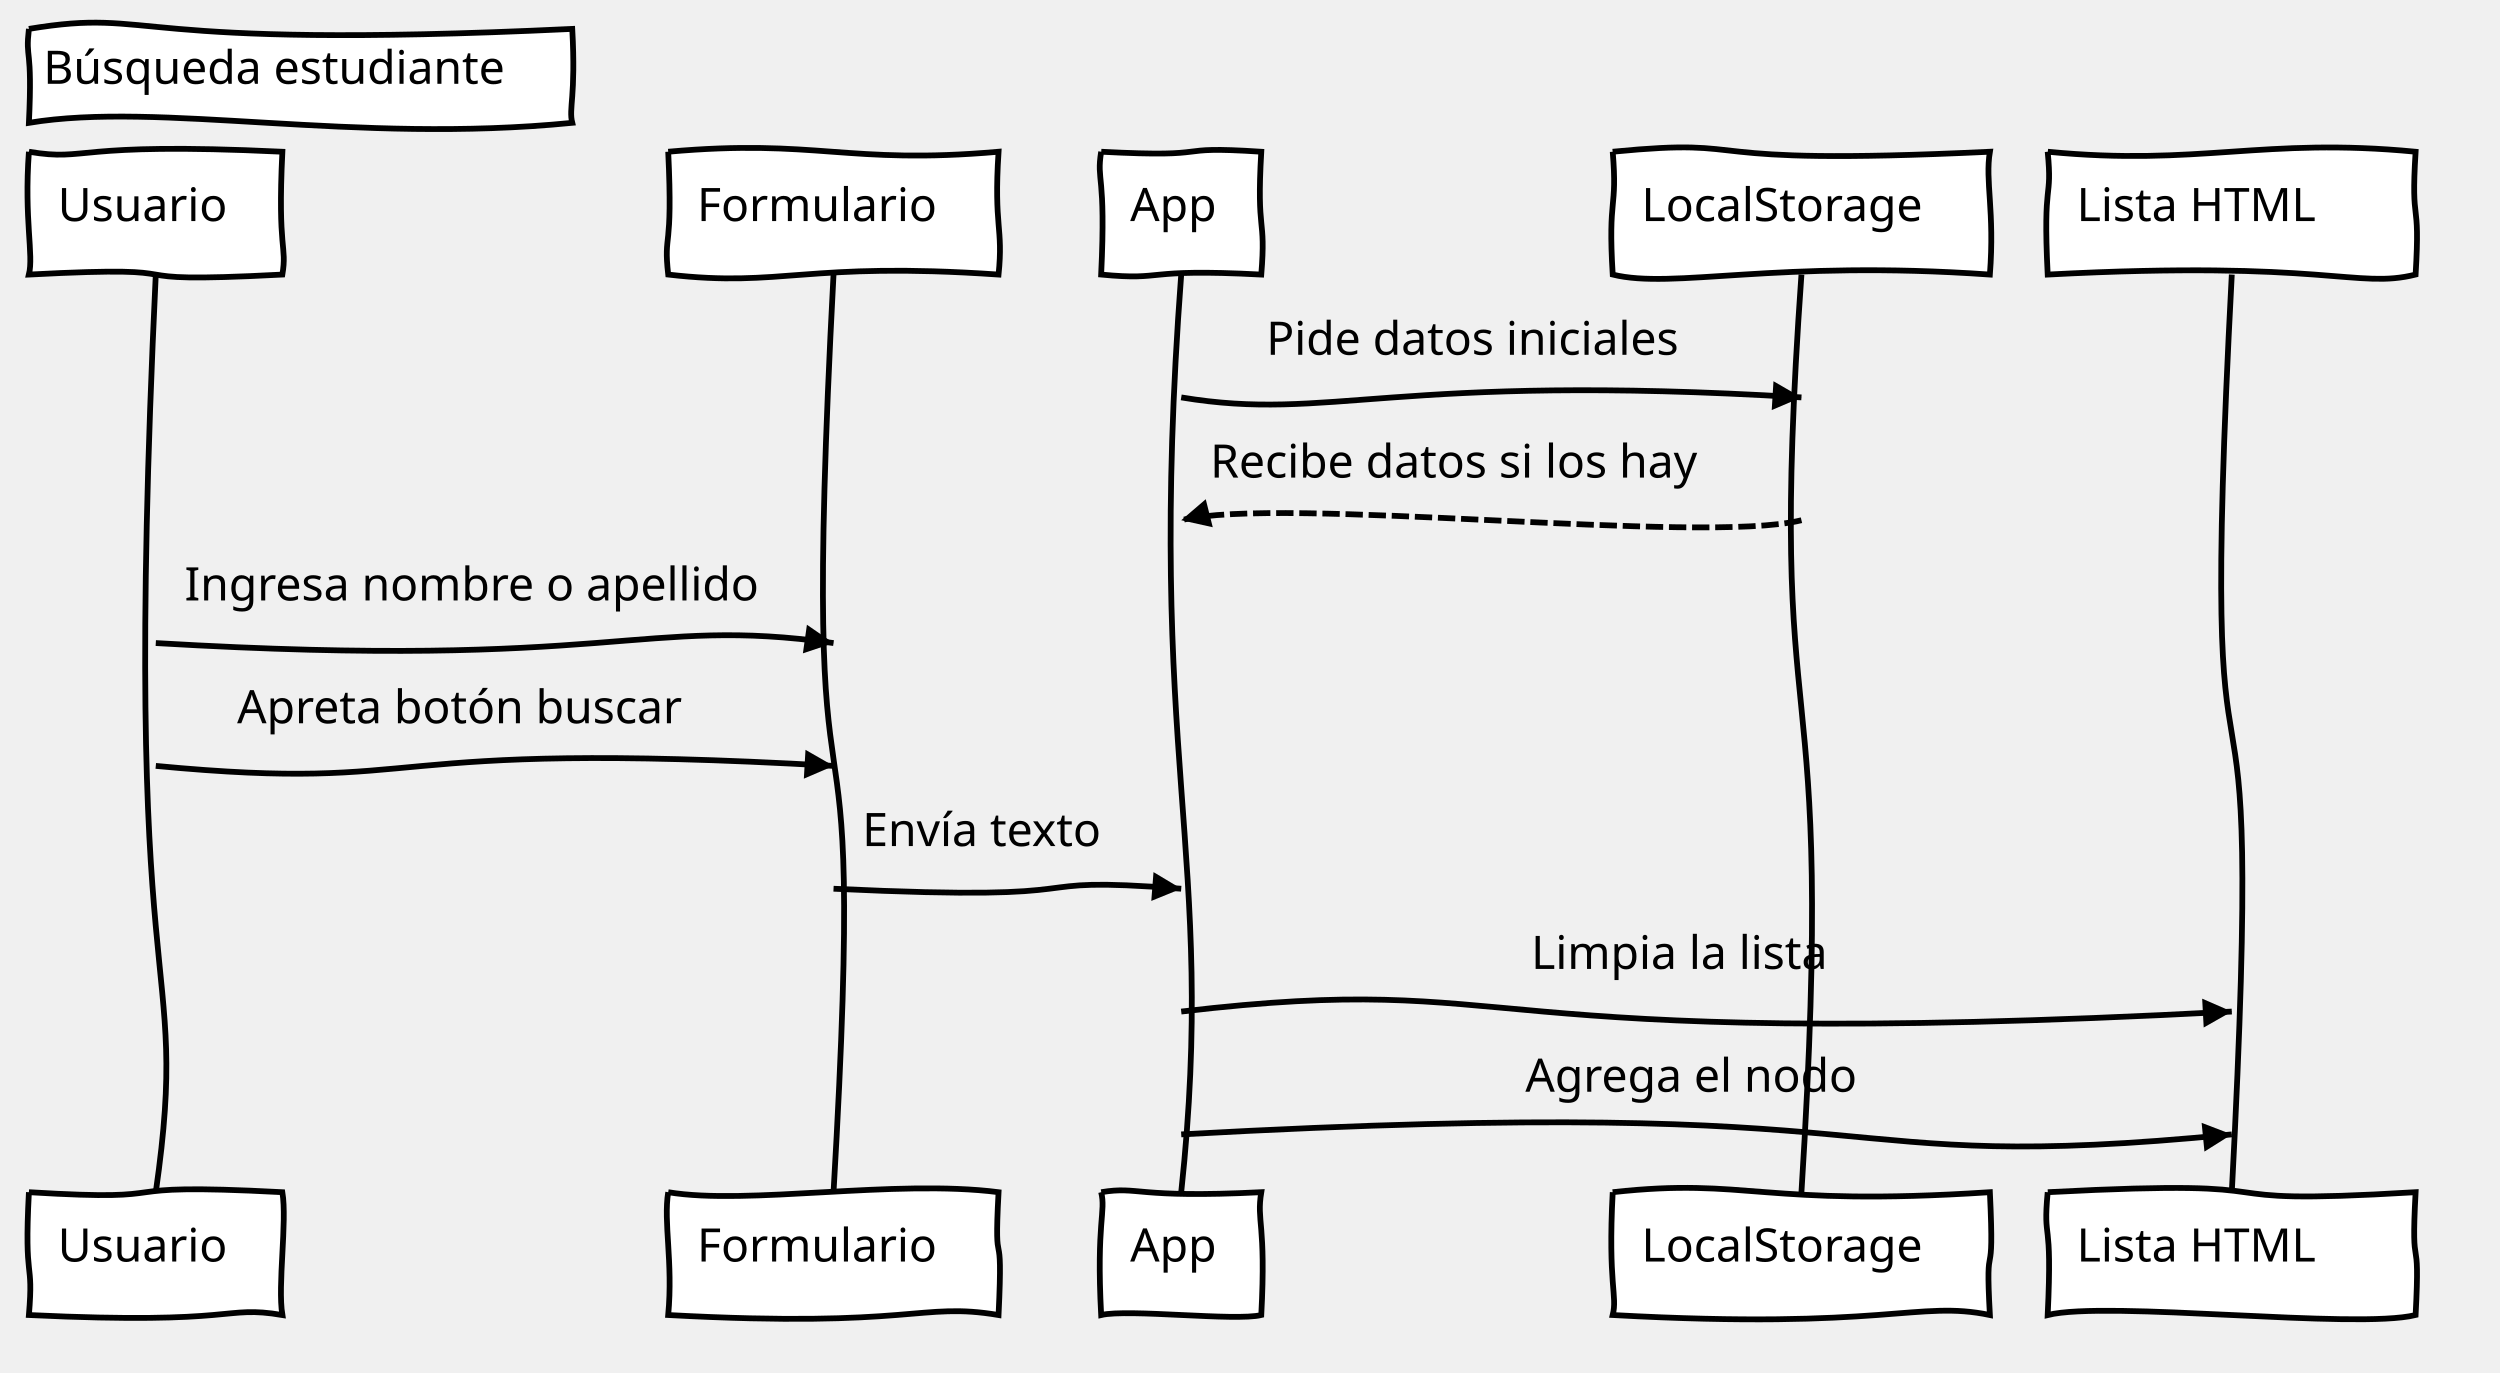
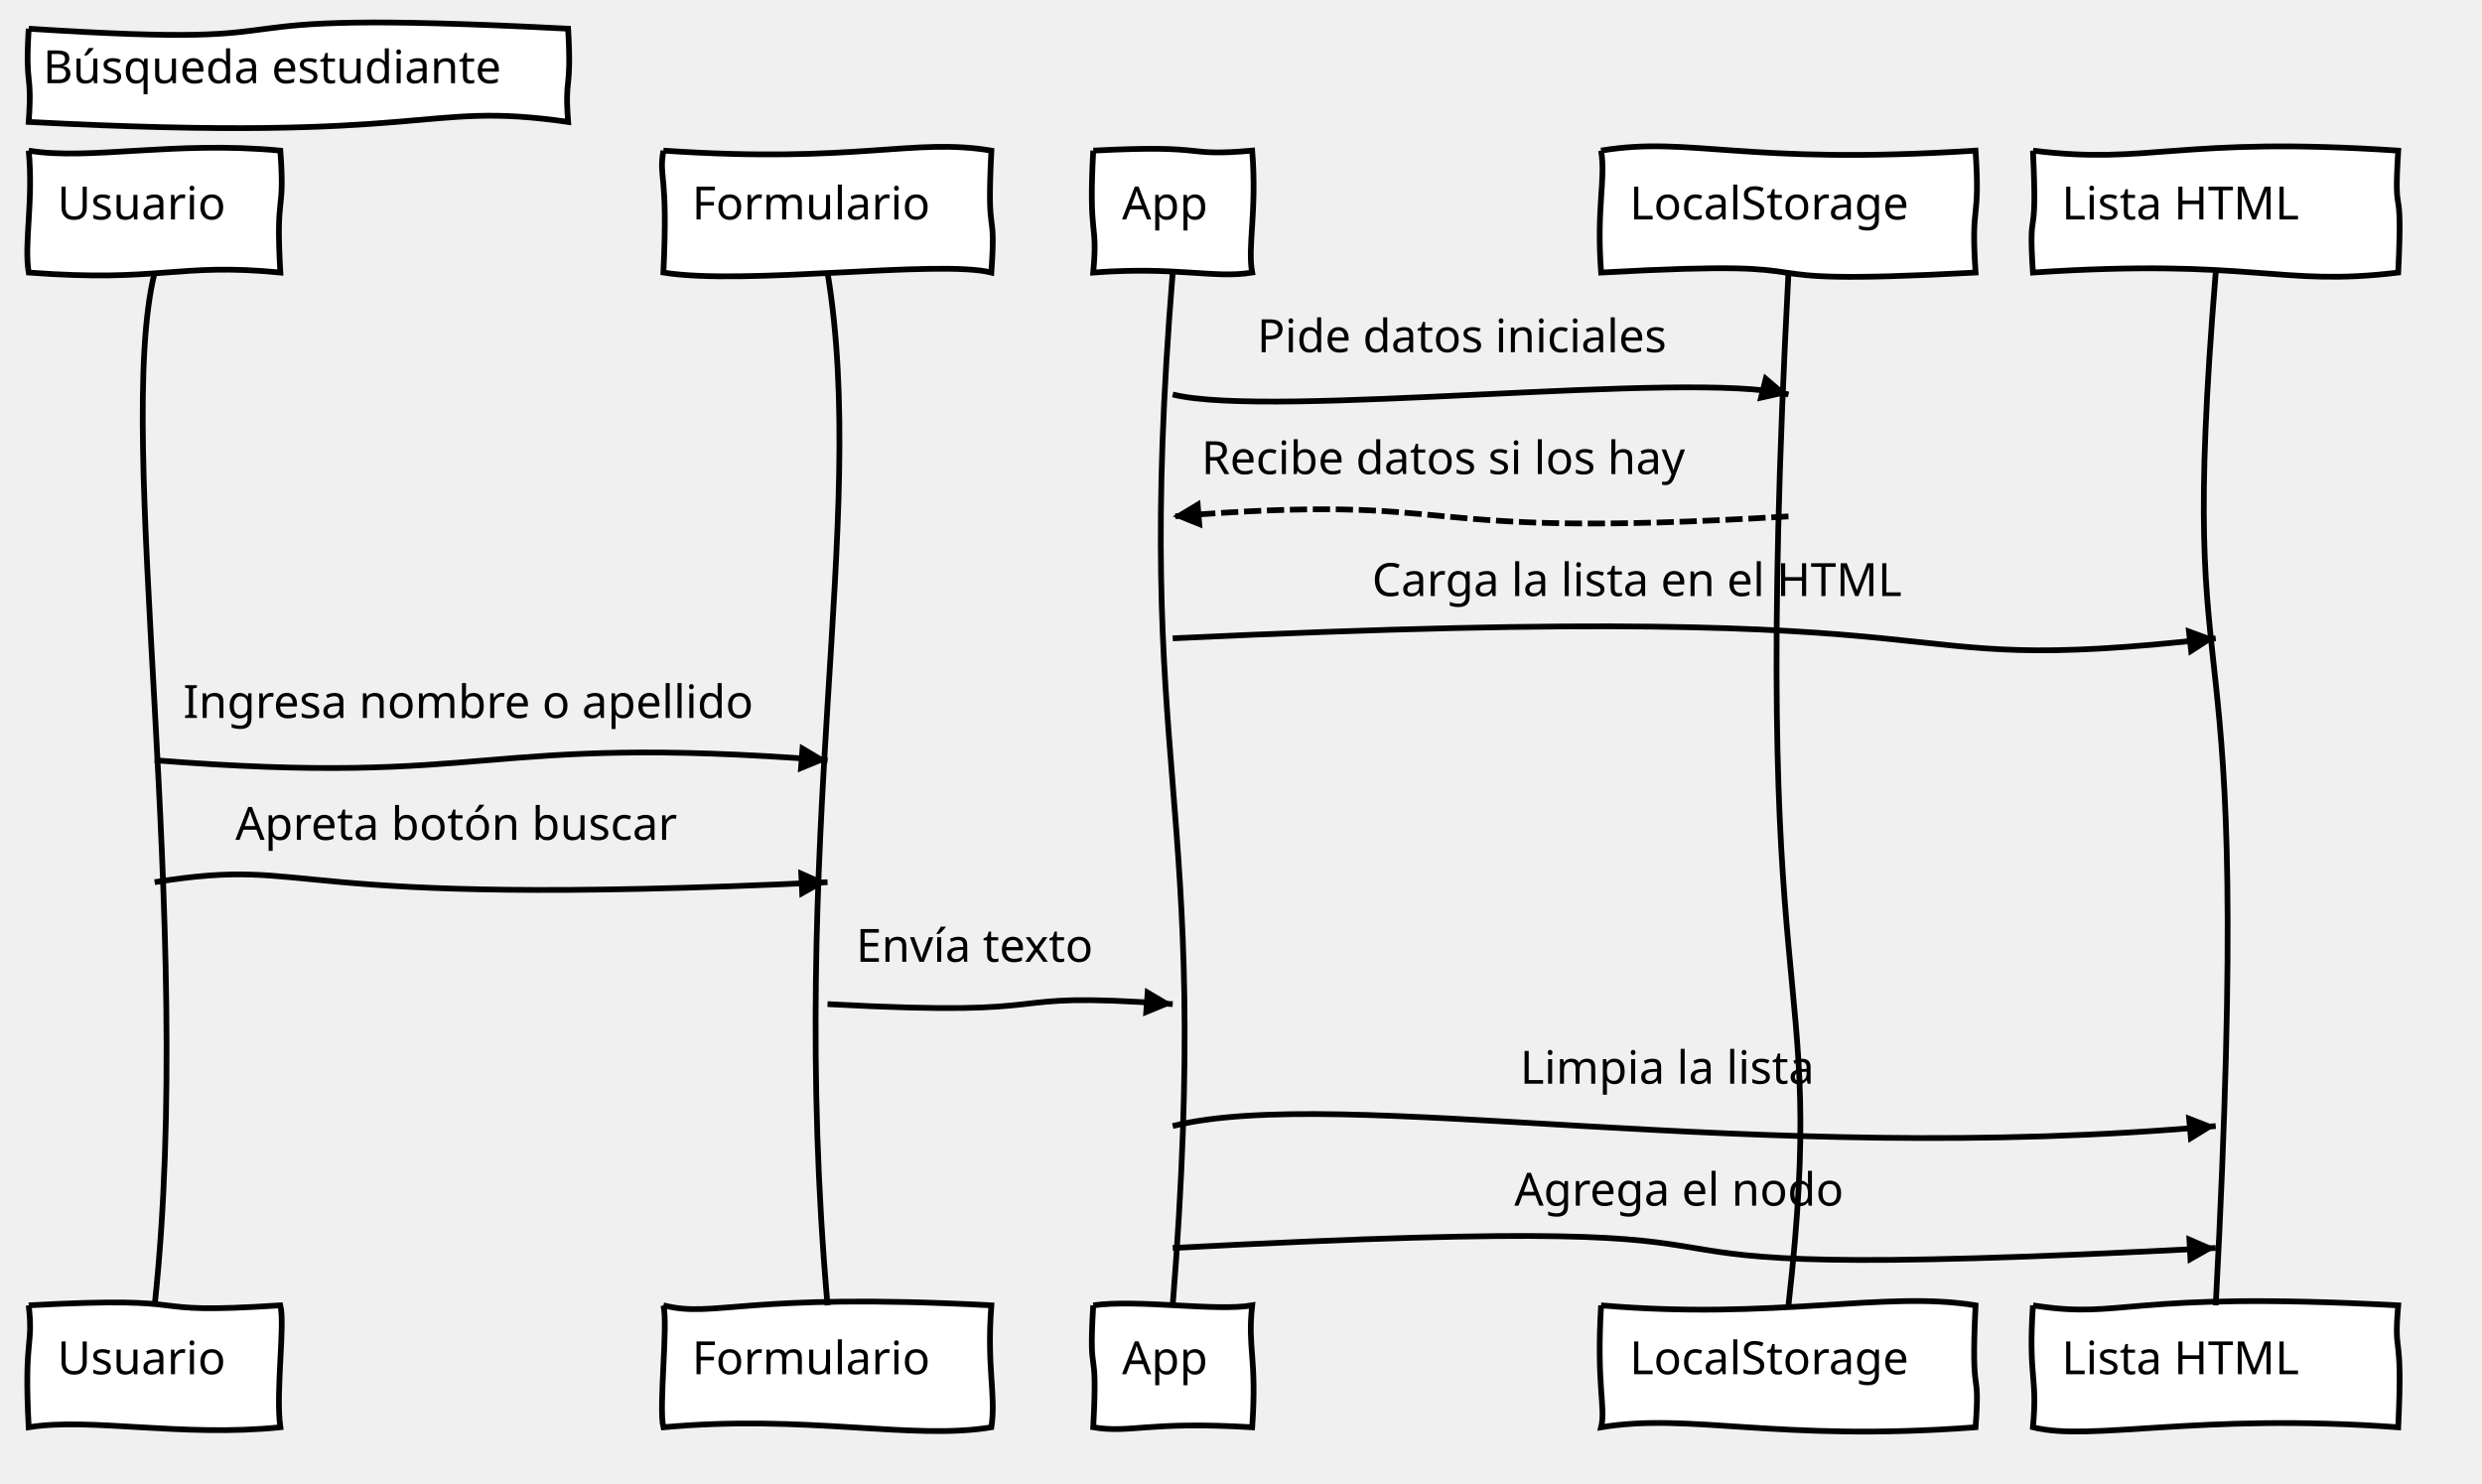
- <svg xmlns="http://www.w3.org/2000/svg" width="865" height="475">
+ <svg xmlns="http://www.w3.org/2000/svg" width="865" height="517">
  <source>Title: Búsqueda estudiante
participant Usuario
participant Formulario
participant App
App-&gt;LocalStorage: Pide datos iniciales
LocalStorage--&gt;App: Recibe datos si los hay
+ App-&gt;Lista HTML: Carga la lista en el HTML
Usuario-&gt;Formulario: Ingresa nombre o apellido
Usuario-&gt;Formulario: Apreta botón buscar
Formulario-&gt;App: Envía texto
App-&gt;Lista HTML: Limpia la lista
App-&gt;Lista HTML: Agrega el nodo
+ 
+ 
+ 
</source>
  <defs>
    <marker viewBox="0 0 5 5" markerWidth="5" markerHeight="5" orient="auto" refX="5" refY="2.5" id="markerArrowBlock">
      <path d="M 0 0 L 5 2.5 L 0 5 z" />
    </marker>
    <marker viewBox="0 0 9.6 16" markerWidth="4" markerHeight="16" orient="auto" refX="9.6" refY="8" id="markerArrowOpen">
      <path d="M 9.6,8 1.92,16 0,13.7 5.76,8 0,2.286 1.92,0 9.6,8 z" />
    </marker>
  </defs>
  <g class="title">
-     <path d="M10,10C55.1,2.5 40.1,17.5 198.0,10.0C199.3,33.9 196.7,37.3 198.0,42.5C122.5,50.0 55.1,35.0 10.0,42.5C11.3,15.2 8.7,21.3 10.0,10.0" stroke="#000000" fill="#ffffff" style="stroke-width: 2;" />
+     <path d="M10,10C126.2,17.5 52.2,2.5 198.0,10.0C199.3,33.1 196.7,25.5 198.0,42.5C145.9,35.0 152.9,50.0 10.0,42.5C11.3,23.9 8.7,31.7 10.0,10.0" stroke="#000000" fill="#ffffff" style="stroke-width: 2;" />
    <text x="15" y="29" style="font-size: 16px; font-family: danielbd;">
      <tspan x="15">Búsqueda estudiante</tspan>
    </text>
  </g>
  <g class="actor">
-     <path d="M10,52.5C31.0,56.0 24.0,49.0 97.7,52.5C96.0,87.2 99.4,84.8 97.7,95.0C31.0,98.5 76.7,91.5 10.0,95.0C11.7,88.2 8.3,76.1 10.0,52.5" stroke="#000000" fill="#ffffff" style="stroke-width: 2;" />
+     <path d="M10,52.5C31.0,56.0 61.0,49.0 97.7,52.5C99.4,76.0 96.0,65.3 97.7,95.0C61.6,91.5 56.3,98.5 10.0,95.0C8.3,84.8 11.7,70.3 10.0,52.5" stroke="#000000" fill="#ffffff" style="stroke-width: 2;" />
    <text x="20" y="76.5" style="font-size: 16px; font-family: danielbd;">
      <tspan x="20">Usuario</tspan>
    </text>
  </g>
  <g class="actor">
-     <path d="M10,412.5C67.6,416.0 31.3,409.0 97.7,412.5C99.4,422.7 96.0,444.8 97.7,455.0C76.7,451.5 83.7,458.5 10.0,455.0C11.7,434.7 8.3,445.2 10.0,412.5" stroke="#000000" fill="#ffffff" style="stroke-width: 2;" />
-     <text x="20" y="436.5" style="font-size: 16px; font-family: danielbd;">
+     <path d="M10,455C74.5,451.5 44.4,458.5 97.7,455.0C99.4,461.8 96.0,485.3 97.7,497.5C63.6,501.0 31.0,494.0 10.0,497.5C8.3,465.2 11.7,470.0 10.0,455.0" stroke="#000000" fill="#ffffff" style="stroke-width: 2;" />
+     <text x="20" y="479" style="font-size: 16px; font-family: danielbd;">
      <tspan x="20">Usuario</tspan>
    </text>
  </g>
-   <path d="M53.9,95.0C41.2,361.7 66.6,323.8 53.9,412.5" stroke="#000000" fill="none" style="stroke-width: 2;" />
+   <path d="M53.9,95.0C39.5,152.6 68.3,320.8 53.9,455.0" stroke="#000000" fill="none" style="stroke-width: 2;" />
  <g class="actor">
-     <path d="M231.195,52.5C282.7,47.9 292.9,57.1 345.5,52.5C343.8,78.9 347.2,78.4 345.5,95.0C278.4,90.4 271.0,99.6 231.2,95.0C229.5,79.7 232.9,88.2 231.2,52.5" stroke="#000000" fill="#ffffff" style="stroke-width: 2;" />
+     <path d="M231.195,52.5C299.1,57.1 318.1,47.9 345.5,52.5C343.8,86.4 347.2,69.9 345.5,95.0C327.2,90.4 259.5,99.6 231.2,95.0C232.9,59.3 229.5,62.7 231.2,52.5" stroke="#000000" fill="#ffffff" style="stroke-width: 2;" />
    <text x="241.195" y="76.5" style="font-size: 16px; font-family: danielbd;">
      <tspan x="241.195">Formulario</tspan>
    </text>
  </g>
  <g class="actor">
-     <path d="M231.195,412.5C258.6,417.1 309.5,407.9 345.5,412.5C343.8,444.3 347.2,419.3 345.5,455.0C318.1,450.4 316.6,459.6 231.2,455.0C232.9,436.5 229.5,423.0 231.2,412.5" stroke="#000000" fill="#ffffff" style="stroke-width: 2;" />
-     <text x="241.195" y="436.5" style="font-size: 16px; font-family: danielbd;">
+     <path d="M231.195,455C249.5,459.6 258.6,450.4 345.5,455.0C343.8,476.6 347.2,486.3 345.5,497.5C318.0,502.1 281.1,492.9 231.2,497.5C229.5,490.7 232.9,461.8 231.2,455.0" stroke="#000000" fill="#ffffff" style="stroke-width: 2;" />
+     <text x="241.195" y="479" style="font-size: 16px; font-family: danielbd;">
      <tspan x="241.195">Formulario</tspan>
    </text>
  </g>
-   <path d="M288.4,95.0C275.7,336.3 301.1,194.8 288.4,412.5" stroke="#000000" fill="none" style="stroke-width: 2;" />
+   <path d="M288.4,95.0C302.8,182.2 274.0,290.0 288.4,455.0" stroke="#000000" fill="none" style="stroke-width: 2;" />
  <g class="actor">
-     <path d="M381.031,52.5C423.0,54.7 403.0,50.3 436.4,52.5C434.7,81.9 438.1,74.1 436.4,95.0C394.3,92.8 404.0,97.2 381.0,95.0C382.7,59.3 379.3,63.2 381.0,52.5" stroke="#000000" fill="#ffffff" style="stroke-width: 2;" />
+     <path d="M381.031,52.5C423.1,50.3 411.2,54.7 436.4,52.5C438.1,73.8 434.7,86.0 436.4,95.0C423.1,97.2 410.3,92.8 381.0,95.0C382.7,76.3 379.3,84.3 381.0,52.5" stroke="#000000" fill="#ffffff" style="stroke-width: 2;" />
    <text x="391.031" y="76.5" style="font-size: 16px; font-family: danielbd;">
      <tspan x="391.031">App</tspan>
    </text>
  </g>
  <g class="actor">
-     <path d="M381.031,412.5C394.3,410.3 392.5,414.7 436.4,412.5C434.7,422.9 438.1,422.7 436.4,455.0C427.6,457.2 390.3,452.8 381.0,455.0C379.3,422.7 382.7,419.3 381.0,412.5" stroke="#000000" fill="#ffffff" style="stroke-width: 2;" />
-     <text x="391.031" y="436.5" style="font-size: 16px; font-family: danielbd;">
+     <path d="M381.031,455C396.2,452.8 424.2,457.2 436.4,455.0C434.7,470.1 438.1,473.0 436.4,497.5C399.6,495.3 394.3,499.7 381.0,497.5C382.7,465.5 379.3,483.5 381.0,455.0" stroke="#000000" fill="#ffffff" style="stroke-width: 2;" />
+     <text x="391.031" y="479" style="font-size: 16px; font-family: danielbd;">
      <tspan x="391.031">App</tspan>
    </text>
  </g>
-   <path d="M408.7,95.0C396.0,264.0 421.4,293.8 408.7,412.5" stroke="#000000" fill="none" style="stroke-width: 2;" />
+   <path d="M408.7,95.0C394.3,272.5 423.1,273.1 408.7,455.0" stroke="#000000" fill="none" style="stroke-width: 2;" />
  <g class="actor">
-     <path d="M557.977,52.5C611.1,47.3 578.9,57.7 688.5,52.5C686.8,62.7 690.2,72.9 688.5,95.0C614.3,89.8 578.9,100.2 558.0,95.0C556.3,67.1 559.7,73.2 558.0,52.5" stroke="#000000" fill="#ffffff" style="stroke-width: 2;" />
+     <path d="M557.977,52.5C589.3,47.3 607.1,57.7 688.5,52.5C690.2,78.6 686.8,69.0 688.5,95.0C591.7,100.2 652.2,89.8 558.0,95.0C556.3,72.0 559.7,62.7 558.0,52.5" stroke="#000000" fill="#ffffff" style="stroke-width: 2;" />
    <text x="567.977" y="76.5" style="font-size: 16px; font-family: danielbd;">
      <tspan x="567.977">LocalStorage</tspan>
    </text>
  </g>
  <g class="actor">
-     <path d="M557.977,412.5C604.9,407.3 608.9,417.7 688.5,412.5C690.2,448.2 686.8,424.3 688.5,455.0C663.5,449.8 652.8,460.2 558.0,455.0C559.7,448.2 556.3,444.8 558.0,412.5" stroke="#000000" fill="#ffffff" style="stroke-width: 2;" />
-     <text x="567.977" y="436.5" style="font-size: 16px; font-family: danielbd;">
+     <path d="M557.977,455C618.2,460.2 657.2,449.8 688.5,455.0C686.8,490.7 690.2,474.6 688.5,497.5C619.1,502.7 589.3,492.3 558.0,497.5C559.7,490.7 556.3,483.2 558.0,455.0" stroke="#000000" fill="#ffffff" style="stroke-width: 2;" />
+     <text x="567.977" y="479" style="font-size: 16px; font-family: danielbd;">
      <tspan x="567.977">LocalStorage</tspan>
    </text>
  </g>
-   <path d="M623.3,95.0C610.6,274.0 636.0,210.5 623.3,412.5" stroke="#000000" fill="none" style="stroke-width: 2;" />
+   <path d="M623.3,95.0C608.9,368.6 637.7,327.0 623.3,455.0" stroke="#000000" fill="none" style="stroke-width: 2;" />
  <g class="actor">
-     <path d="M708.539,52.5C760.9,57.6 783.0,47.4 835.8,52.5C834.1,80.0 837.5,66.6 835.8,95.0C815.4,100.1 805.2,89.9 708.5,95.0C706.8,60.7 710.2,70.2 708.5,52.5" stroke="#000000" fill="#ffffff" style="stroke-width: 2;" />
+     <path d="M708.539,52.5C749.2,57.6 759.1,47.4 835.8,52.5C834.1,80.2 837.5,59.3 835.8,95.0C794.3,100.1 785.5,89.9 708.5,95.0C706.8,69.0 710.2,87.8 708.5,52.5" stroke="#000000" fill="#ffffff" style="stroke-width: 2;" />
    <text x="718.539" y="76.5" style="font-size: 16px; font-family: danielbd;">
      <tspan x="718.539">Lista HTML</tspan>
    </text>
  </g>
  <g class="actor">
-     <path d="M708.539,412.5C805.2,407.4 751.0,417.6 835.8,412.5C834.1,444.3 837.5,422.7 835.8,455.0C815.4,460.1 728.9,449.9 708.5,455.0C710.2,419.3 706.8,431.0 708.5,412.5" stroke="#000000" fill="#ffffff" style="stroke-width: 2;" />
-     <text x="718.539" y="436.5" style="font-size: 16px; font-family: danielbd;">
+     <path d="M708.539,455C740.6,460.1 739.1,449.9 835.8,455.0C834.1,474.3 837.5,461.8 835.8,497.5C765.6,492.4 728.9,502.6 708.5,497.5C710.2,479.3 706.8,480.5 708.5,455.0" stroke="#000000" fill="#ffffff" style="stroke-width: 2;" />
+     <text x="718.539" y="479" style="font-size: 16px; font-family: danielbd;">
      <tspan x="718.539">Lista HTML</tspan>
    </text>
  </g>
-   <path d="M772.2,95.0C759.5,336.3 784.9,171.2 772.2,412.5" stroke="#000000" fill="none" style="stroke-width: 2;" />
+   <path d="M772.2,95.0C757.8,270.4 786.6,181.4 772.2,455.0" stroke="#000000" fill="none" style="stroke-width: 2;" />
  <g class="signal">
    <text x="438.141" y="122.75" style="font-size: 16px; font-family: danielbd;">
      <tspan x="438.141">Pide datos iniciales</tspan>
    </text>
-     <path d="M408.7,137.5C460.2,146.1 481.5,128.9 623.3,137.5" stroke="#000000" fill="none" style="stroke-width: 2; marker-end: url(&quot;#markerArrowBlock&quot;);" />
+     <path d="M408.7,137.5C443.1,146.1 588.9,128.9 623.3,137.5" stroke="#000000" fill="none" style="stroke-width: 2; marker-end: url(&quot;#markerArrowBlock&quot;);" />
  </g>
  <g class="signal">
    <text x="418.727" y="165.25" style="font-size: 16px; font-family: danielbd;">
      <tspan x="418.727">Recibe datos si los hay</tspan>
    </text>
-     <path d="M623.3,180.0C588.9,188.6 443.1,171.4 408.7,180.0" stroke="#000000" fill="none" style="stroke-width: 2; stroke-dasharray: 6, 2; marker-end: url(&quot;#markerArrowBlock&quot;);" />
+     <path d="M623.3,180.0C482.7,188.6 516.6,171.4 408.7,180.0" stroke="#000000" fill="none" style="stroke-width: 2; stroke-dasharray: 6, 2; marker-end: url(&quot;#markerArrowBlock&quot;);" />
  </g>
  <g class="signal">
-     <text x="63.852" y="207.75" style="font-size: 16px; font-family: danielbd;">
+     <text x="478.184" y="207.75" style="font-size: 16px; font-family: danielbd;">
+       <tspan x="478.184">Carga la lista en el HTML</tspan>
+     </text>
+     <path d="M408.7,222.5C714.0,208.0 642.4,237.0 772.2,222.5" stroke="#000000" fill="none" style="stroke-width: 2; marker-end: url(&quot;#markerArrowBlock&quot;);" />
+   </g>
+   <g class="signal">
+     <text x="63.852" y="250.25" style="font-size: 16px; font-family: danielbd;">
      <tspan x="63.852">Ingresa nombre o apellido</tspan>
    </text>
-     <path d="M53.9,222.5C213.2,231.9 221.6,213.1 288.4,222.5" stroke="#000000" fill="none" style="stroke-width: 2; marker-end: url(&quot;#markerArrowBlock&quot;);" />
+     <path d="M53.9,265.0C173.4,274.4 165.2,255.6 288.4,265.0" stroke="#000000" fill="none" style="stroke-width: 2; marker-end: url(&quot;#markerArrowBlock&quot;);" />
  </g>
  <g class="signal">
-     <text x="82.031" y="250.25" style="font-size: 16px; font-family: danielbd;">
+     <text x="82.031" y="292.75" style="font-size: 16px; font-family: danielbd;">
      <tspan x="82.031">Apreta botón buscar</tspan>
    </text>
-     <path d="M53.9,265.0C152.8,274.4 123.4,255.6 288.4,265.0" stroke="#000000" fill="none" style="stroke-width: 2; marker-end: url(&quot;#markerArrowBlock&quot;);" />
+     <path d="M53.9,307.5C112.5,298.1 91.4,316.9 288.4,307.5" stroke="#000000" fill="none" style="stroke-width: 2; marker-end: url(&quot;#markerArrowBlock&quot;);" />
  </g>
  <g class="signal">
-     <text x="298.352" y="292.75" style="font-size: 16px; font-family: danielbd;">
+     <text x="298.352" y="335.25" style="font-size: 16px; font-family: danielbd;">
      <tspan x="298.352">Envía texto</tspan>
    </text>
-     <path d="M288.4,307.5C389.5,312.3 346.3,302.7 408.7,307.5" stroke="#000000" fill="none" style="stroke-width: 2; marker-end: url(&quot;#markerArrowBlock&quot;);" />
+     <path d="M288.4,350.0C377.6,354.8 341.8,345.2 408.7,350.0" stroke="#000000" fill="none" style="stroke-width: 2; marker-end: url(&quot;#markerArrowBlock&quot;);" />
  </g>
  <g class="signal">
-     <text x="529.785" y="335.25" style="font-size: 16px; font-family: danielbd;">
+     <text x="529.785" y="377.75" style="font-size: 16px; font-family: danielbd;">
      <tspan x="529.785">Limpia la lista</tspan>
    </text>
-     <path d="M408.7,350.0C531.8,335.5 498.6,364.5 772.2,350.0" stroke="#000000" fill="none" style="stroke-width: 2; marker-end: url(&quot;#markerArrowBlock&quot;);" />
+     <path d="M408.7,392.5C466.9,378.0 610.8,407.0 772.2,392.5" stroke="#000000" fill="none" style="stroke-width: 2; marker-end: url(&quot;#markerArrowBlock&quot;);" />
  </g>
  <g class="signal">
-     <text x="527.762" y="377.75" style="font-size: 16px; font-family: danielbd;">
+     <text x="527.762" y="420.25" style="font-size: 16px; font-family: danielbd;">
      <tspan x="527.762">Agrega el nodo</tspan>
    </text>
-     <path d="M408.7,392.5C670.9,378.0 623.9,407.0 772.2,392.5" stroke="#000000" fill="none" style="stroke-width: 2; marker-end: url(&quot;#markerArrowBlock&quot;);" />
+     <path d="M408.7,435.0C684.9,420.5 495.9,449.5 772.2,435.0" stroke="#000000" fill="none" style="stroke-width: 2; marker-end: url(&quot;#markerArrowBlock&quot;);" />
  </g>
</svg>
